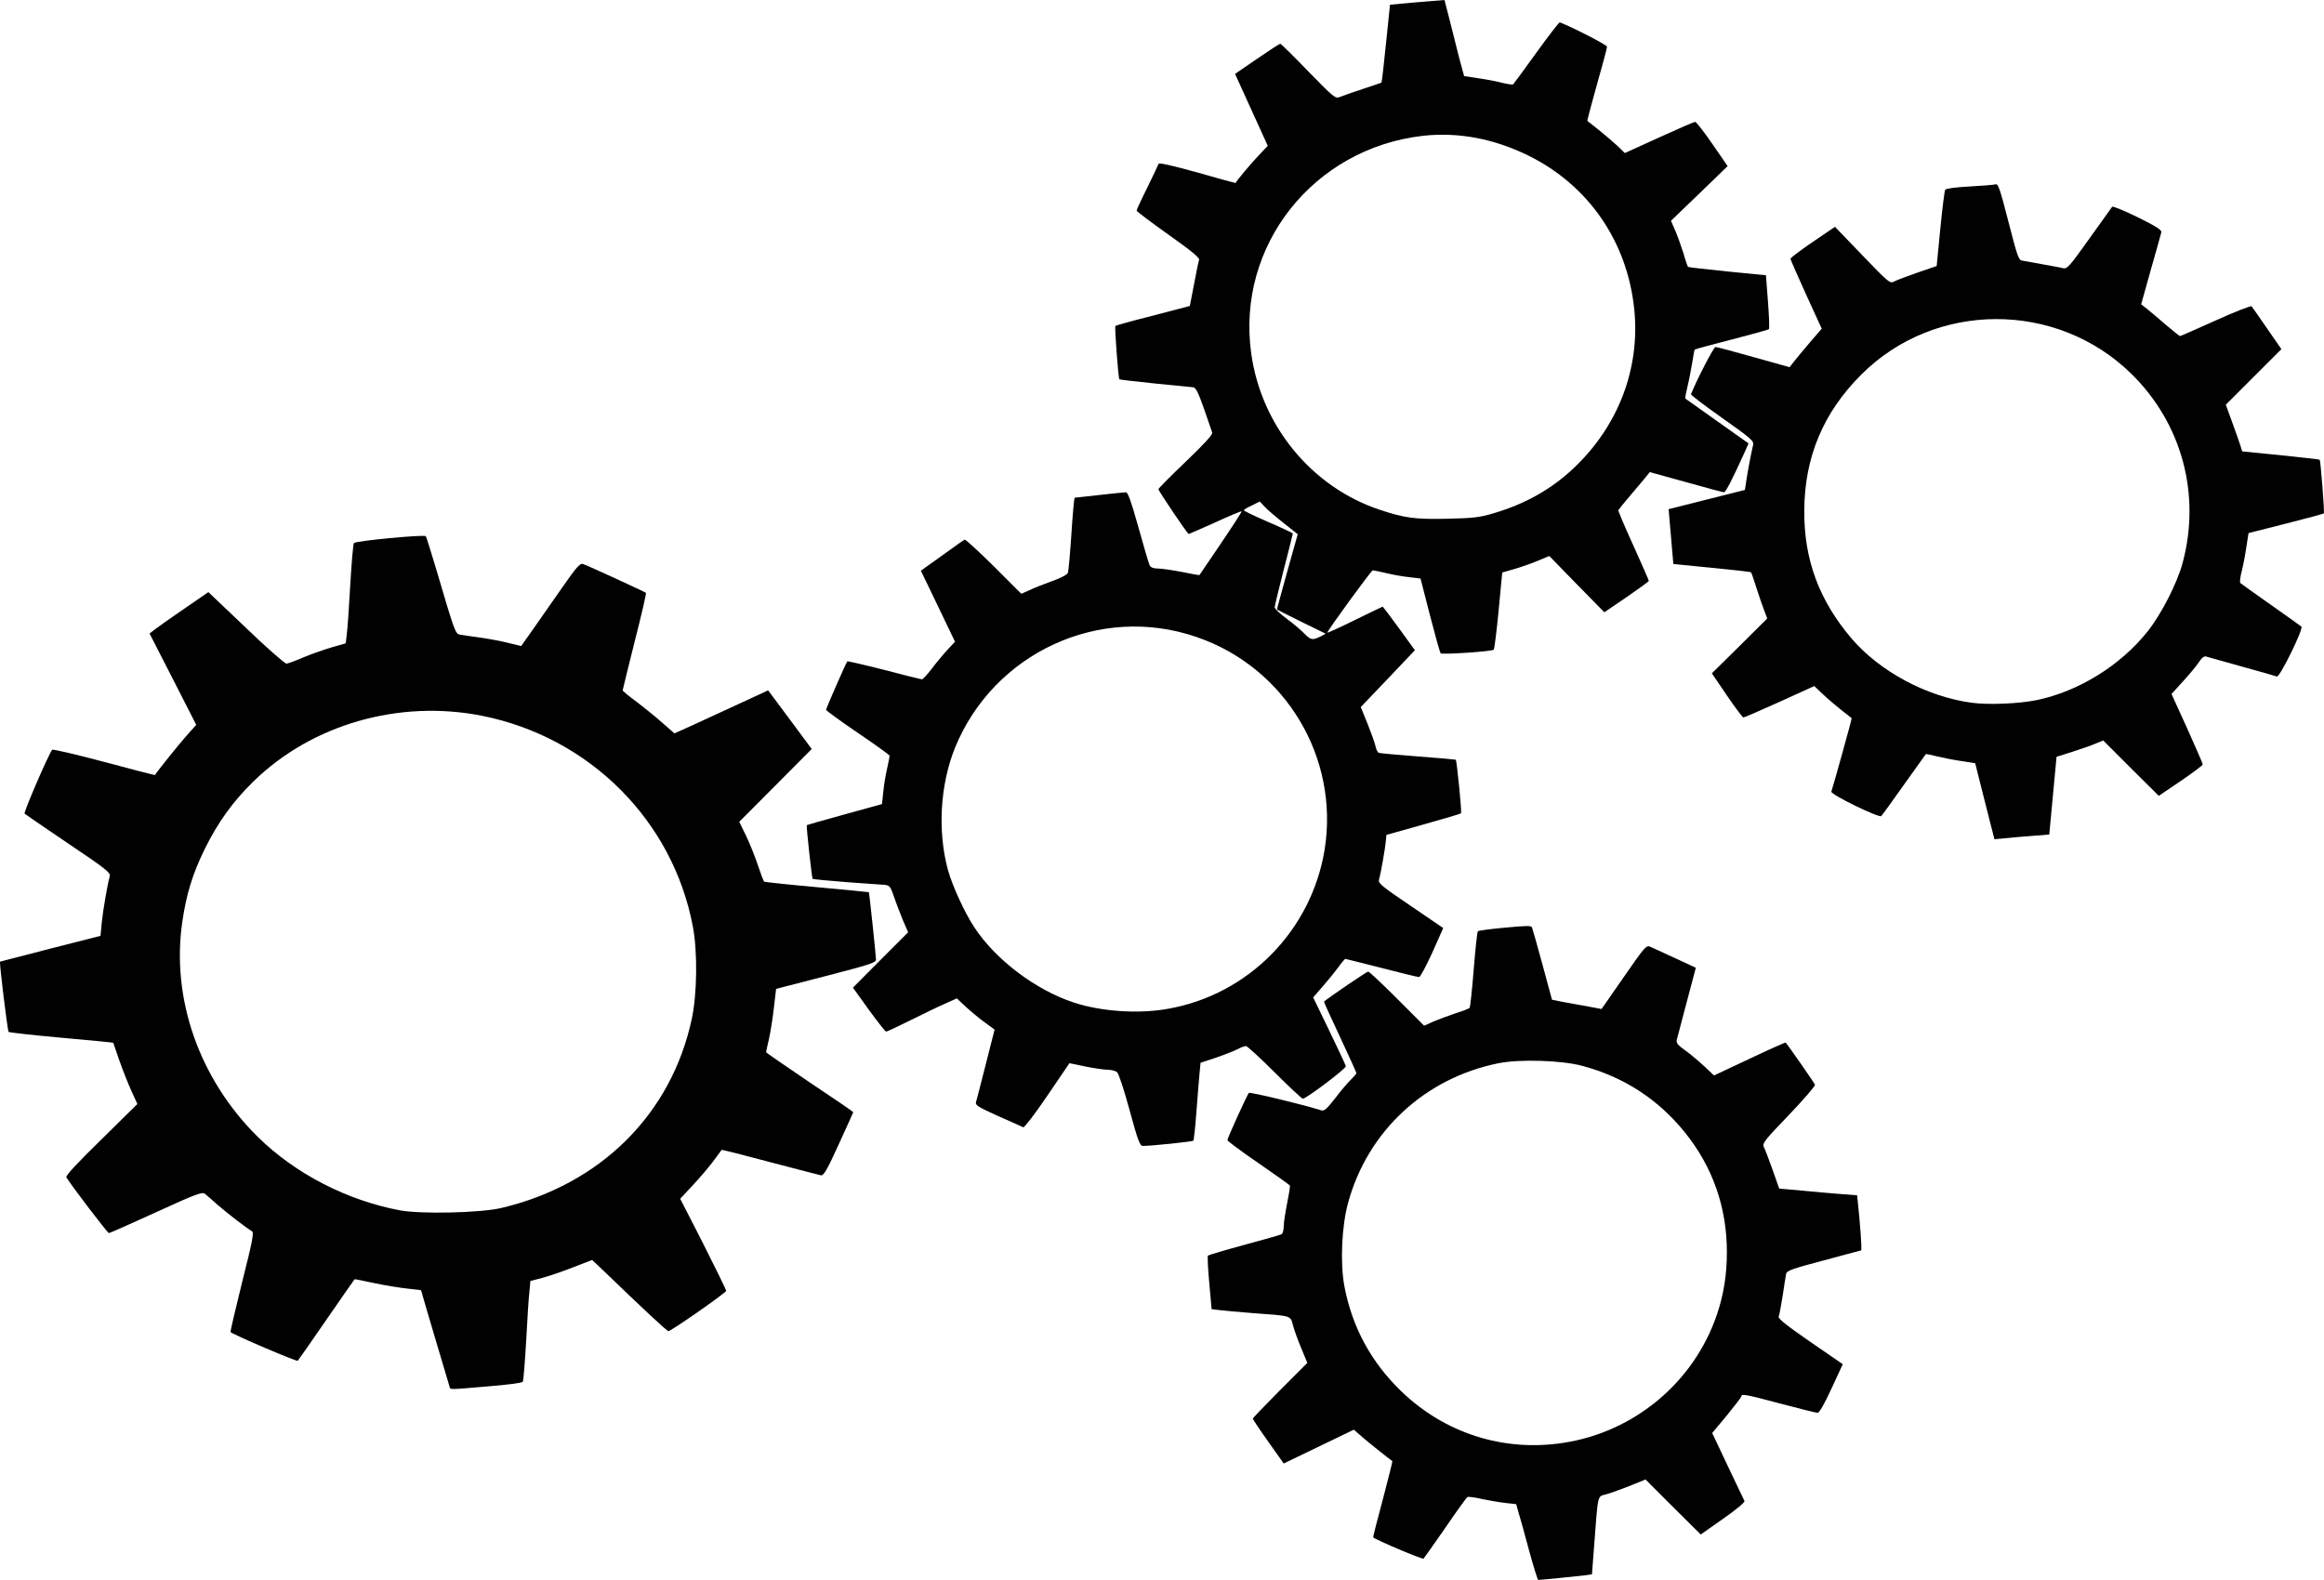
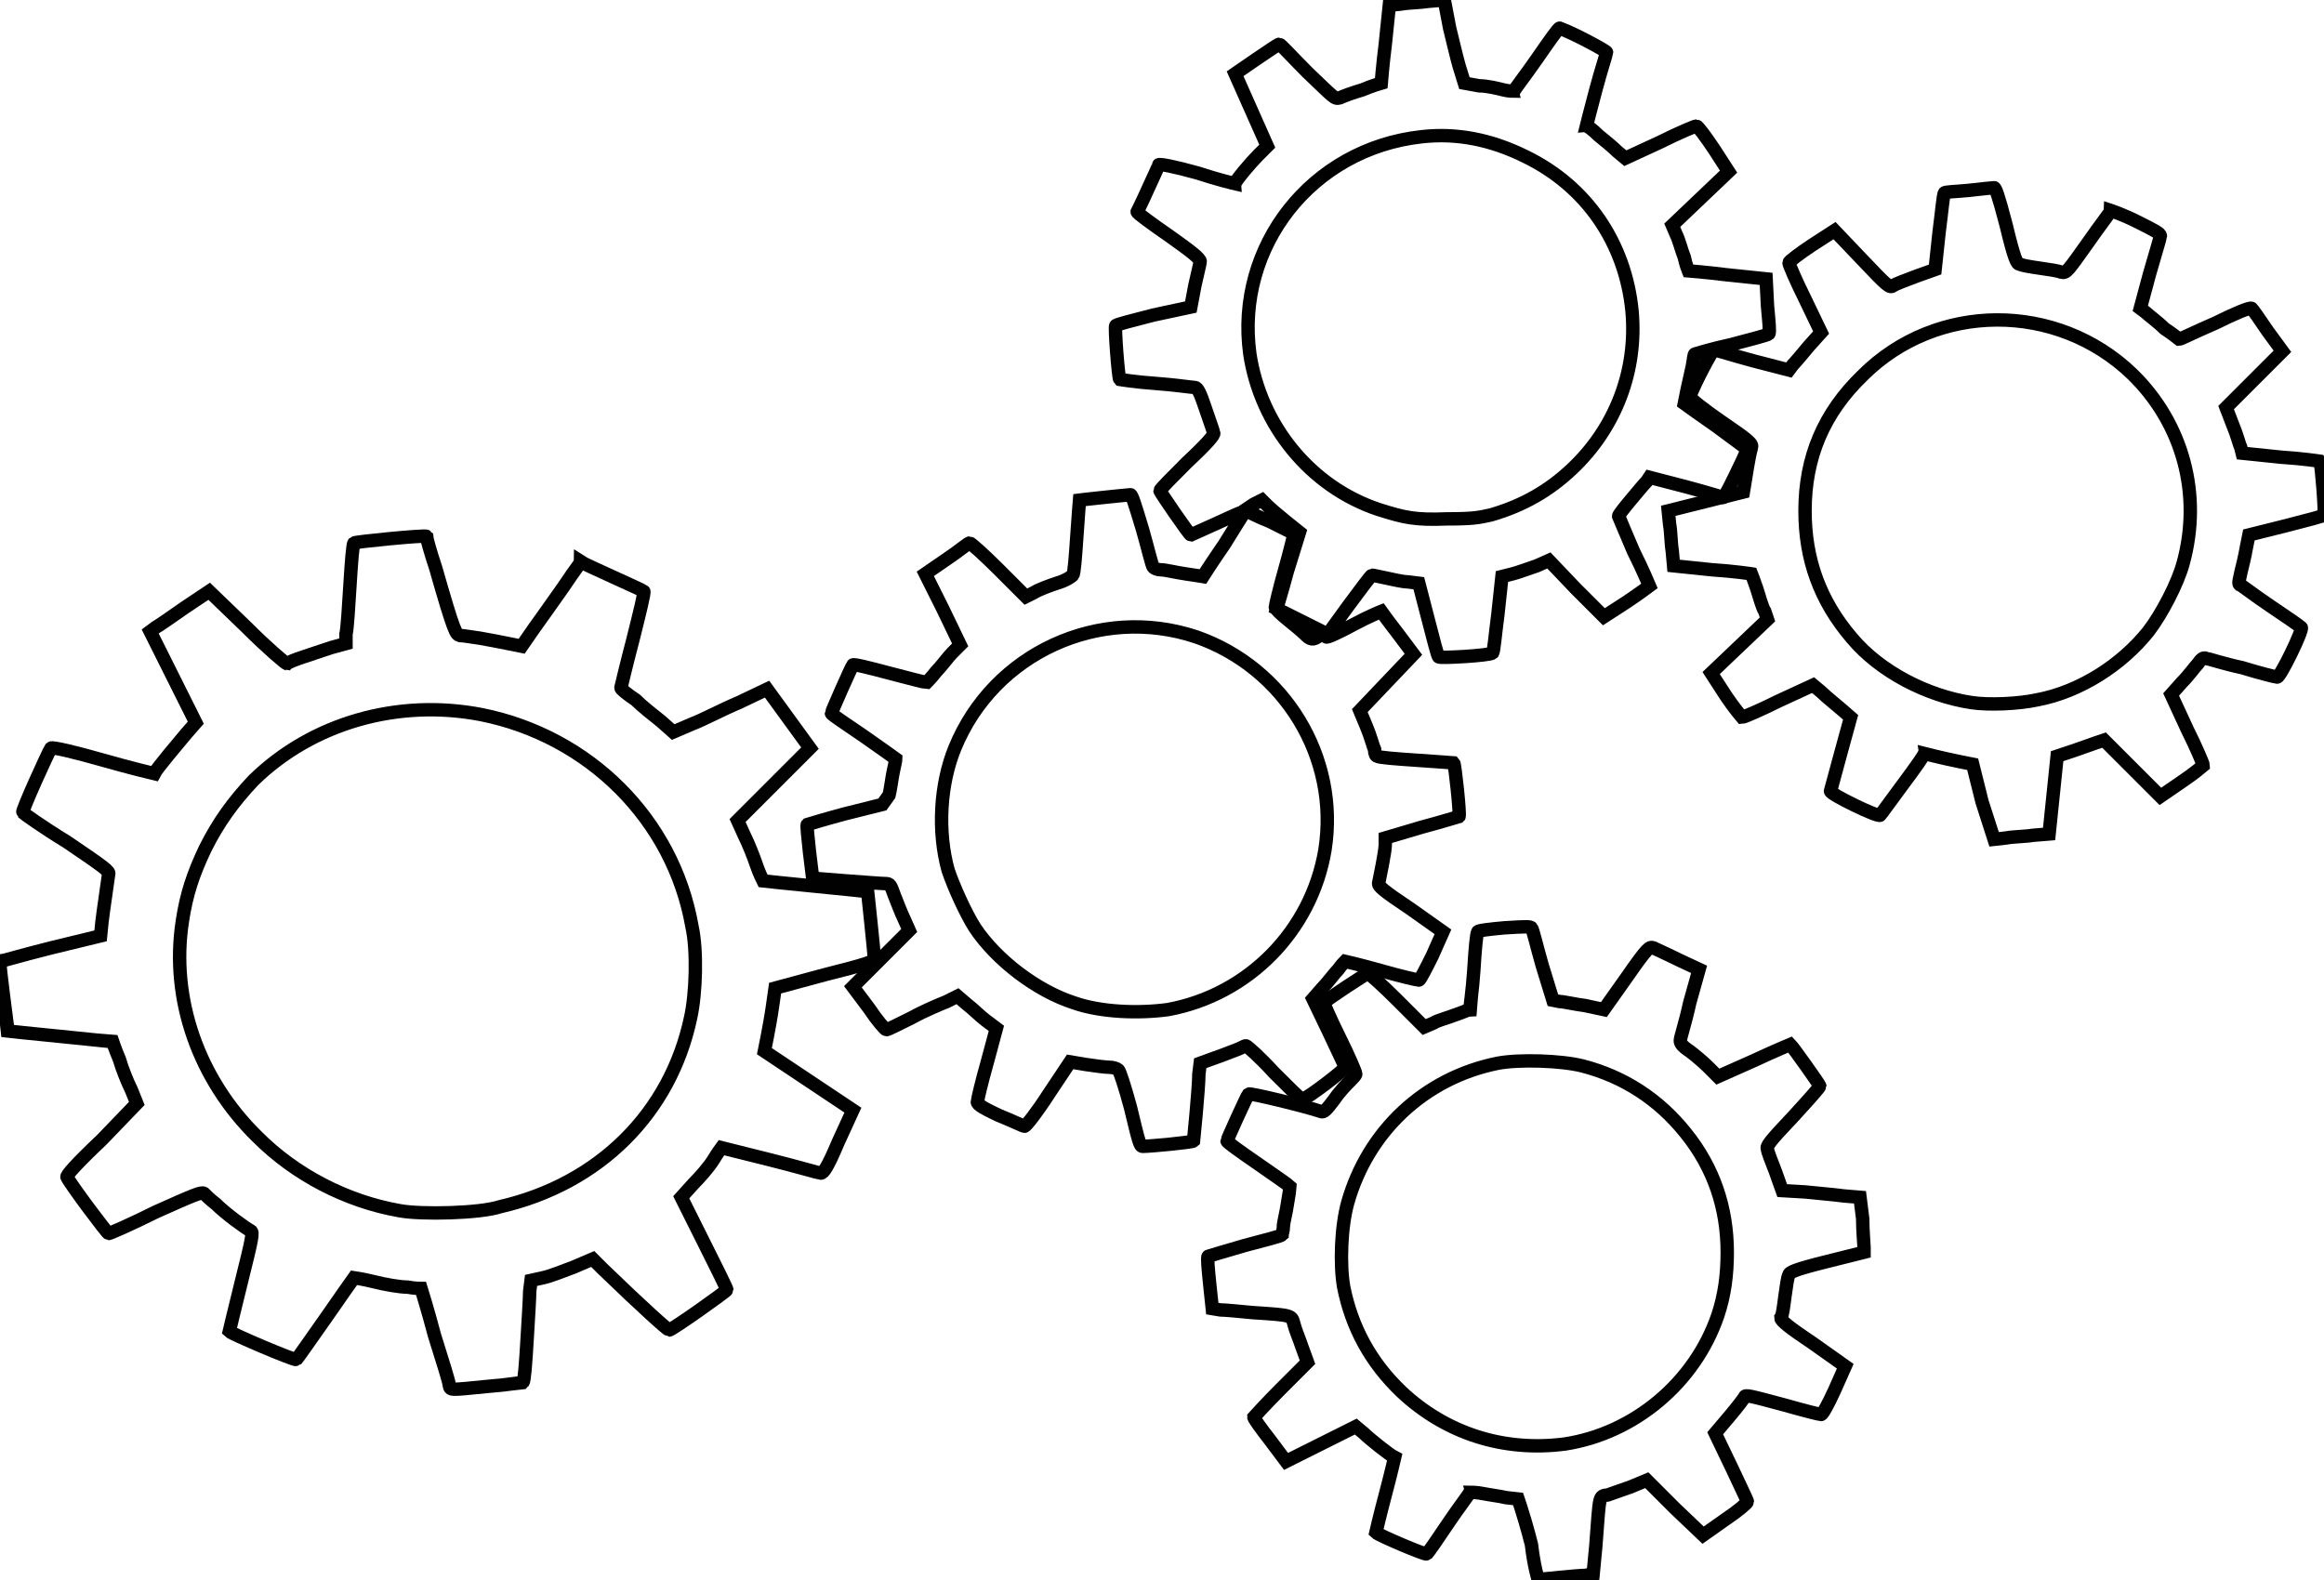
- <svg xmlns="http://www.w3.org/2000/svg" version="1.1" id="Layer_1" x="0px" y="0px" viewBox="0 0 173.308 117.843" xml:space="preserve" width="173.308" height="117.843">
-   <defs id="defs64" />
-   <style type="text/css" id="style49">
- 	.st0{fill:#010101;}
+ <svg xmlns="http://www.w3.org/2000/svg" version="1.1" id="Layer_1" x="0px" y="0px" viewBox="0 0 173.3 117.8" style="enable-background:new 0 0 173.3 117.8;" xml:space="preserve">
+   <style type="text/css">
+ 	.st0{fill:none;stroke:#010101;stroke-miterlimit:10;}
</style>
-   <g transform="matrix(0.1,0,0,-0.1,-128.1838,749.493)" id="g59">
-     <path class="st0" d="m 2428.92,6316.5 c 1.9,0 29.12,2.71 34.54,3.39 l 5.55,0.81 1.63,21.26 c 2.98,39.28 2.3,36.57 8.8,38.33 2.98,0.81 10.97,3.66 17.47,6.23 l 12.05,4.88 20.59,-20.59 20.59,-20.45 16.52,11.65 c 9.21,6.37 16.39,12.32 16.12,13.27 -0.41,0.81 -5.96,12.6 -12.46,26.14 l -11.65,24.65 10.97,13.14 c 5.96,7.31 10.84,13.68 10.84,14.36 0,1.9 3.66,1.22 29.53,-5.69 13.95,-3.66 26.28,-6.77 27.36,-6.77 1.22,0.14 5.15,6.91 10.29,18.15 l 8.4,18.15 -24.24,16.66 c -17.61,12.19 -24.11,17.34 -23.57,18.83 0.54,1.08 1.76,8.13 2.98,15.58 1.08,7.45 2.3,14.76 2.57,16.25 0.41,2.44 4.33,3.79 28.31,10.16 l 27.77,7.45 v 4.06 c 0,2.17 -0.68,11.51 -1.49,20.59 l -1.63,16.39 -12.33,0.95 c -6.77,0.54 -19.91,1.63 -29.12,2.57 l -16.66,1.49 -5.01,14.22 c -2.84,7.86 -5.69,15.44 -6.5,16.93 -1.35,2.44 0.81,5.15 18.69,23.7 10.97,11.51 19.77,21.67 19.5,22.62 -0.41,1.22 -19.91,29.26 -21.81,31.42 -0.27,0.27 -12.46,-5.15 -26.95,-12.05 l -26.55,-12.46 -7.04,6.64 c -3.93,3.66 -10.29,9.07 -14.22,11.92 -5.82,4.06 -7.04,5.69 -6.5,7.99 0.41,1.62 3.79,14.36 7.45,28.31 l 6.77,25.46 -15.17,7.04 c -8.4,3.93 -16.66,7.72 -18.56,8.53 -3.25,1.49 -3.93,0.68 -19.91,-22.35 l -16.66,-23.97 -13.81,2.57 c -7.72,1.35 -15.98,2.84 -18.56,3.39 l -4.6,0.95 -7.04,26 c -3.93,14.36 -7.45,26.95 -7.86,27.9 -0.54,1.49 -4.2,1.35 -20.05,-0.14 -10.7,-0.95 -19.91,-2.17 -20.32,-2.71 -0.54,-0.54 -1.9,-13.41 -3.12,-28.58 -1.22,-15.3 -2.57,-28.17 -3.11,-28.71 -0.68,-0.41 -5.28,-2.3 -10.56,-3.93 -5.15,-1.76 -12.6,-4.47 -16.39,-6.09 l -6.91,-3.12 -20.18,20.18 c -11.11,11.11 -20.72,20.18 -21.54,20.18 -1.08,0 -29.53,-19.37 -32.91,-22.35 -0.27,-0.14 5.15,-12.05 11.92,-26.41 6.64,-14.22 12.19,-26.41 12.19,-26.95 0,-0.54 -1.9,-2.71 -4.2,-5.01 -2.3,-2.17 -7.58,-8.4 -11.65,-13.81 -6.37,-8.13 -8.13,-9.62 -10.43,-8.94 -12.46,4.06 -53.09,13.81 -53.91,13 -1.22,-1.35 -15.98,-33.72 -15.98,-35.21 0,-0.68 10.29,-8.4 23.02,-17.07 12.6,-8.67 23.16,-16.25 23.57,-16.79 0.27,-0.54 -0.68,-6.5 -2.03,-13.14 -1.35,-6.77 -2.57,-14.49 -2.57,-17.2 0,-2.71 -0.68,-5.42 -1.49,-5.96 -0.81,-0.54 -13.41,-4.06 -27.9,-7.99 -14.49,-3.93 -26.68,-7.58 -27.09,-7.99 -0.54,-0.41 0,-9.62 0.95,-20.45 l 1.76,-19.5 5.55,-0.68 c 2.98,-0.41 13.81,-1.35 23.84,-2.17 31.02,-2.3 29.26,-1.76 31.29,-9.21 0.95,-3.52 3.66,-11.24 6.23,-17.2 l 4.47,-10.83 -20.32,-20.32 c -11.11,-11.24 -20.32,-20.72 -20.32,-21.26 0,-0.54 5.15,-8.26 11.51,-17.2 l 11.51,-16.25 26.14,12.6 26.14,12.6 6.09,-5.28 c 4.47,-3.93 19.1,-15.58 22.62,-18.15 0.27,-0.14 -2.98,-12.87 -7.04,-28.44 -4.2,-15.44 -7.45,-28.31 -7.18,-28.44 1.9,-1.9 36.84,-16.66 37.52,-15.85 0.54,0.54 7.86,10.97 16.25,23.02 8.26,12.19 15.71,22.35 16.39,22.89 0.68,0.41 5.42,-0.14 10.43,-1.35 5.01,-1.08 12.87,-2.44 17.47,-2.98 l 8.53,-0.95 1.76,-6.23 c 1.08,-3.39 4.6,-16.12 7.86,-28.31 3.28,-12.09 6.39,-21.97 6.8,-21.97 z m -101.99,140.58 c -22.62,21.81 -36.7,47.81 -42.53,78.42 -3.25,17.34 -2.03,45.24 2.84,62.57 14.63,53.23 57.16,92.64 111.74,103.75 15.71,3.25 47.4,2.3 62.84,-1.9 31.02,-8.26 56.75,-25.06 76.66,-49.84 20.59,-25.6 31.15,-55.8 31.15,-89.12 0,-16.93 -2.44,-31.83 -7.45,-46.59 -17.07,-50.38 -61.63,-87.63 -114.45,-95.62 -44.54,-6.9 -88.29,7.05 -120.8,38.33 z" id="path51" style="fill:#010101" />
-     <path class="st0" d="m 1645.94,6460.88 c 13.68,1.08 25.33,2.57 25.73,3.39 0.54,0.68 1.63,14.49 2.57,30.75 0.81,16.12 1.9,32.78 2.44,36.84 l 0.68,7.58 8.67,2.3 c 4.74,1.22 15.17,4.74 23.02,7.86 l 14.36,5.55 7.04,-6.64 c 30.74,-29.66 48.76,-46.46 49.84,-46.46 2.03,0 43.07,28.71 43.07,30.07 0,0.81 -7.72,16.52 -17.07,35.08 l -17.2,33.59 9.07,9.75 c 5.01,5.28 11.92,13.41 15.3,17.88 3.39,4.6 6.23,8.53 6.5,8.8 0.27,0.27 16.39,-3.79 36.03,-9.07 19.64,-5.15 36.84,-9.62 38.19,-9.89 1.9,-0.27 4.6,4.33 13.14,23.16 5.96,13 10.84,23.84 10.84,23.97 0,0.27 -14.63,10.29 -32.51,22.21 -17.88,12.05 -32.51,22.21 -32.51,22.48 0,0.41 0.95,4.88 2.17,10.02 1.08,5.01 2.84,15.58 3.66,23.3 l 1.63,13.95 37.25,9.62 c 32.37,8.4 37.25,9.89 37.25,12.19 0,2.84 -5.01,49.84 -5.28,50.25 -0.14,0.14 -17.61,1.9 -38.74,3.79 -21.13,1.89 -38.74,3.79 -39.28,4.06 -0.54,0.27 -2.57,5.69 -4.6,11.78 -2.03,6.23 -5.96,16.12 -8.8,22.08 l -5.28,10.83 27.09,27.22 26.95,27.09 -16.25,21.94 -16.25,21.81 -21.4,-9.89 c -11.78,-5.42 -27.49,-12.73 -34.94,-16.12 l -13.54,-6.09 -8.8,7.72 c -4.88,4.33 -13.54,11.38 -19.23,15.71 -5.82,4.2 -10.56,8.13 -10.56,8.67 0,0.41 4.06,16.79 8.94,36.43 5.01,19.5 8.8,35.89 8.4,36.3 -0.95,0.81 -43.61,20.45 -47,21.54 -2.17,0.68 -4.88,-2.44 -15.17,-17.2 -6.91,-9.89 -16.66,-23.84 -21.67,-31.02 l -9.21,-13 -9.48,2.3 c -5.15,1.35 -14.76,3.12 -21.4,4.06 -6.5,0.81 -13.27,1.9 -14.9,2.17 -3.25,0.68 -3.66,1.49 -17.88,49.84 -3.79,12.46 -7.04,23.16 -7.45,23.57 -1.35,1.35 -52.69,-3.52 -53.63,-5.15 -0.54,-0.81 -1.76,-14.9 -2.71,-31.42 -0.95,-16.39 -2.03,-32.91 -2.57,-36.57 l -0.81,-6.77 -10.84,-3.12 c -5.96,-1.76 -15.44,-5.15 -20.99,-7.45 -5.55,-2.44 -11.11,-4.47 -12.33,-4.6 -1.22,0 -14.9,11.92 -30.2,26.68 l -28.04,26.68 -17.74,-12.19 c -9.75,-6.64 -19.64,-13.68 -21.94,-15.44 l -4.2,-3.25 17.47,-34.13 17.34,-34 -6.91,-7.72 c -5.15,-5.69 -21.81,-26.41 -23.84,-29.66 -0.14,-0.27 -17.2,4.2 -37.92,9.75 -20.86,5.55 -38.33,9.62 -38.74,9.07 -2.44,-2.71 -21.54,-46.86 -20.59,-47.67 0.54,-0.54 15.3,-10.56 32.64,-22.35 27.63,-18.56 31.56,-21.67 30.88,-24.24 -1.76,-6.5 -5.01,-25.19 -5.96,-34.54 l -0.95,-10.02 -37.25,-9.48 c -20.45,-5.28 -37.38,-9.62 -37.65,-9.75 -0.68,-0.54 5.55,-51.47 6.37,-52.42 0.41,-0.41 18.15,-2.44 39.28,-4.33 21.13,-1.9 38.47,-3.52 38.74,-3.79 0.14,-0.27 2.17,-6.23 4.6,-13.27 2.44,-7.04 6.5,-17.2 8.94,-22.62 l 4.47,-9.75 -26.95,-26.55 c -18.69,-18.28 -26.68,-26.95 -26,-28.17 3.66,-6.09 30.74,-41.58 31.69,-41.58 0.68,0 16.52,7.04 35.21,15.58 29.26,13.41 34.4,15.3 36.3,13.81 1.22,-0.95 5.42,-4.6 9.35,-8.13 7.45,-6.5 22.08,-17.74 25.73,-19.77 1.76,-0.95 0.81,-6.23 -7.18,-37.92 -5.01,-20.32 -8.94,-36.98 -8.67,-37.38 2.17,-2.03 49.3,-22.21 50.11,-21.4 0.54,0.54 10.29,14.49 21.54,30.88 11.38,16.39 20.72,29.93 20.86,29.93 0.14,0.14 6.91,-1.22 15.03,-2.98 8.26,-1.76 19.37,-3.52 24.79,-4.06 5.28,-0.54 9.75,-1.08 9.75,-1.22 0,-0.27 4.6,-15.85 10.16,-34.67 5.69,-18.96 10.56,-35.49 10.97,-36.84 0.79,-2.84 -1.52,-2.71 28.96,-0.13 z m -65.69,131.24 c -39.68,7.45 -78.28,27.36 -106.19,54.85 -43.75,43.21 -64.74,103.34 -56.21,160.77 2.98,20.32 7.58,35.35 16.66,53.91 9.75,19.77 20.99,35.49 36.43,50.52 43.61,42.53 108.49,61.08 170.25,48.89 80.32,-15.98 142.62,-78.28 157.38,-157.52 3.52,-18.42 3.12,-50.11 -0.81,-68.4 -15.17,-71.24 -68.13,-123.79 -142.21,-141.26 -15.71,-3.66 -59.32,-4.61 -75.3,-1.76 z" id="path53" style="fill:#010101" />
-     <path class="st0" d="m 2134.2,6640.2 c 5.96,0 36.57,3.12 37.52,3.93 0.41,0.41 1.49,9.89 2.3,21.13 0.81,11.11 1.9,24.11 2.3,28.58 l 0.81,8.4 11.11,3.66 c 5.96,2.03 13.27,4.88 15.98,6.23 2.84,1.49 5.82,2.57 6.77,2.57 0.95,0 10.56,-8.8 21.4,-19.64 10.84,-10.83 20.32,-19.64 20.99,-19.64 2.57,0 32.51,22.62 32.1,24.24 -0.14,0.81 -5.69,12.73 -12.32,26.41 l -12.05,24.92 7.18,8.26 c 3.93,4.47 9.21,10.97 11.65,14.36 2.44,3.39 4.74,6.09 5.15,6.09 0.41,0 12.6,-3.12 27.09,-6.77 14.49,-3.79 26.95,-6.77 27.9,-6.77 0.95,0 5.28,8.26 9.89,18.28 l 8.13,18.28 -24.24,16.52 c -20.86,14.09 -24.38,16.93 -23.7,19.23 1.35,4.74 4.74,24.24 5.15,29.12 l 0.41,4.6 27.49,7.72 c 15.03,4.2 27.77,7.99 28.17,8.4 0.68,0.68 -3.12,39.14 -3.93,39.96 -0.27,0.14 -12.87,1.35 -28.17,2.44 -15.17,1.22 -28.31,2.3 -29.26,2.71 -0.81,0.27 -1.9,2.44 -2.44,5.01 -0.54,2.44 -3.25,10.02 -5.96,16.79 l -5.01,12.33 20.18,21.13 20.18,21.26 -11.78,16.25 c -6.5,8.94 -12.05,16.25 -12.19,16.25 -0.27,0 -9.62,-4.47 -20.86,-10.02 -11.24,-5.55 -20.45,-9.75 -20.45,-9.35 0,1.49 32.78,46.46 33.86,46.46 0.68,0 5.28,-0.95 10.43,-2.17 5.01,-1.22 12.87,-2.57 17.2,-2.98 l 7.99,-0.95 7.04,-27.49 c 3.93,-15.03 7.45,-27.9 7.99,-28.31 1.08,-1.08 38.33,1.35 39.55,2.71 0.54,0.54 2.17,13.68 3.66,29.25 l 2.71,28.31 7.99,2.3 c 4.47,1.22 12.33,3.93 17.61,6.09 l 9.48,3.93 20.45,-20.99 20.59,-20.99 16.52,11.24 c 9.07,6.23 16.52,11.65 16.66,12.19 0,0.41 -5.15,12.33 -11.51,26.28 -6.37,13.95 -11.38,25.87 -11.24,26.41 0.27,0.54 4.47,5.82 9.48,11.65 4.88,5.82 10.16,11.92 11.51,13.68 l 2.44,3.11 26.95,-7.45 c 14.9,-4.2 27.63,-7.58 28.44,-7.58 1.35,0.14 6.23,9.62 15.17,29.39 l 3.12,7.04 -23.3,16.52 c -12.87,9.07 -23.57,16.79 -23.84,16.93 -0.27,0.27 0.54,4.6 1.76,9.62 1.22,5.01 2.71,13.14 3.52,17.88 0.68,4.74 1.49,8.8 1.76,9.07 0.27,0.27 12.6,3.66 27.49,7.45 14.76,3.79 27.36,7.31 27.77,7.72 0.54,0.54 0.14,9.75 -0.68,20.59 l -1.49,19.64 -28.85,2.84 c -15.85,1.62 -28.98,3.11 -29.26,3.39 -0.27,0.27 -1.9,4.74 -3.39,10.02 -1.63,5.15 -4.33,12.87 -6.09,16.93 l -3.25,7.45 21.13,20.32 21.13,20.45 -11.38,16.52 c -6.23,9.07 -12.05,16.52 -12.87,16.52 -0.68,0 -12.87,-5.28 -26.82,-11.65 l -25.6,-11.65 -5.55,5.42 c -3.12,2.84 -9.35,8.26 -13.81,11.78 -4.46,3.52 -8.26,6.64 -8.53,6.77 -0.27,0.27 2.98,12.33 7.04,26.95 4.2,14.63 7.58,27.36 7.58,28.44 0,1.22 -23.97,13.68 -35.21,18.15 -0.54,0.14 -8.4,-10.02 -17.47,-22.62 -9.07,-12.73 -17.07,-23.43 -17.47,-23.7 -0.54,-0.27 -4.2,0.27 -8.13,1.22 -3.93,1.08 -11.92,2.57 -17.74,3.39 l -10.56,1.63 -3.52,13 c -1.76,7.31 -5.15,20.05 -7.18,28.44 l -3.93,15.3 -11.51,-0.95 c -6.37,-0.54 -15.44,-1.22 -20.32,-1.76 l -8.8,-0.81 -2.98,-28.85 c -1.63,-15.98 -3.11,-29.12 -3.39,-29.26 -0.27,-0.14 -6.5,-2.3 -13.95,-4.74 -7.45,-2.44 -15.17,-5.15 -17.07,-5.96 -3.52,-1.35 -4.47,-0.41 -23.57,19.1 -10.97,11.38 -20.32,20.59 -20.86,20.59 -0.54,0 -8.26,-5.01 -17.34,-11.24 l -16.39,-11.24 12.19,-26.82 12.19,-26.82 -6.64,-7.04 c -5.28,-5.42 -17.07,-19.5 -17.34,-20.72 0,-0.14 -12.87,3.39 -28.44,7.86 -18.15,5.01 -28.58,7.45 -28.98,6.5 -0.27,-0.81 -4.06,-8.8 -8.4,-17.74 -4.47,-8.8 -7.99,-16.66 -7.99,-17.2 0,-0.54 10.7,-8.67 23.7,-17.88 17.07,-12.05 23.43,-17.34 22.89,-18.83 -0.41,-1.08 -2.17,-9.35 -3.79,-18.28 l -3.11,-16.12 -27.36,-7.18 c -15.17,-3.79 -27.77,-7.31 -28.17,-7.72 -0.68,-0.68 2.17,-39.01 2.98,-39.82 0.27,-0.27 12.19,-1.63 26.68,-3.12 14.36,-1.35 27.22,-2.71 28.58,-2.84 1.76,-0.27 3.79,-4.47 7.86,-15.98 2.98,-8.53 5.69,-16.52 6.09,-17.74 0.54,-1.49 -5.42,-7.99 -19.64,-21.67 -11.24,-10.7 -20.45,-20.05 -20.45,-20.59 0,-1.22 21.67,-33.45 22.62,-33.45 0.27,0 9.07,3.93 19.77,8.67 10.56,4.88 19.37,8.53 19.64,8.26 0.27,-0.27 -6.64,-10.97 -15.44,-23.97 -8.8,-12.87 -15.98,-23.57 -15.98,-23.57 -0.14,-0.14 -5.96,0.81 -13,2.3 -7.04,1.35 -15.17,2.57 -17.88,2.57 -3.39,0 -5.42,0.81 -6.23,2.3 -0.68,1.35 -4.47,14.22 -8.4,28.44 -5.55,19.77 -7.86,26.14 -9.35,26.14 -1.22,0 -10.02,-0.95 -19.77,-2.03 -9.62,-1.08 -18.01,-2.03 -18.42,-2.03 -0.41,0 -1.49,-12.05 -2.44,-26.82 -0.95,-14.63 -2.17,-27.77 -2.57,-29.12 -0.68,-1.49 -5.15,-3.93 -11.78,-6.23 -5.96,-2.17 -13.54,-5.15 -16.93,-6.77 l -6.09,-2.71 -20.45,20.45 c -11.38,11.24 -21.13,20.18 -21.81,19.91 -0.68,-0.27 -8.4,-5.69 -16.93,-11.92 l -15.71,-11.24 12.73,-26.41 12.73,-26.55 -5.82,-6.23 c -3.12,-3.39 -8.4,-9.75 -11.65,-14.09 -3.25,-4.2 -6.5,-7.72 -7.18,-7.72 -0.68,0 -13.41,3.12 -28.17,7.04 -14.9,3.79 -27.36,6.64 -27.49,6.37 -1.08,-1.35 -15.85,-35.08 -15.85,-36.16 0,-0.54 10.7,-8.4 23.7,-17.2 13,-8.8 23.7,-16.52 23.7,-17.07 0,-0.54 -0.81,-4.88 -1.9,-9.62 -1.08,-4.74 -2.44,-12.6 -2.84,-17.47 l -0.95,-8.94 -27.9,-7.72 c -15.44,-4.2 -28.04,-7.86 -28.17,-7.99 -0.54,-0.54 3.79,-39.55 4.33,-40.09 0.27,-0.27 11.65,-1.35 25.33,-2.44 13.54,-0.95 26.41,-1.9 28.58,-2.03 3.52,-0.41 4.2,-1.22 6.91,-9.21 1.63,-4.88 4.74,-12.73 6.64,-17.47 l 3.79,-8.67 -20.59,-20.59 -20.59,-20.72 11.78,-16.39 c 6.5,-8.94 12.33,-16.39 13,-16.39 0.68,0 9.07,3.93 18.56,8.67 9.48,4.74 20.99,10.29 25.73,12.32 l 8.4,3.79 6.5,-6.09 c 3.52,-3.25 9.75,-8.53 14.09,-11.65 l 7.58,-5.55 -6.5,-25.6 c -3.52,-14.09 -6.91,-26.82 -7.31,-28.31 -0.81,-2.44 1.22,-3.66 16.39,-10.56 9.62,-4.2 18.01,-7.99 18.83,-8.4 0.81,-0.27 8.94,10.29 18.01,23.7 l 16.39,24.11 11.78,-2.44 c 6.64,-1.35 14.09,-2.44 16.79,-2.44 2.57,0 5.69,-0.81 6.91,-1.76 1.22,-0.95 5.28,-13.27 9.35,-28.31 6.36,-23.38 7.72,-26.76 10.02,-26.76 z m -51.74,107 c -28.31,9.35 -58.1,31.83 -73.95,55.94 -7.31,10.97 -16.39,30.88 -19.77,42.93 -7.86,28.98 -5.82,63.52 5.28,91.15 28.98,70.97 108.08,107.4 180,82.62 66.37,-22.62 106.73,-89.93 95.62,-158.74 -9.89,-60.41 -57.02,-108.22 -117.02,-118.65 -21.8,-3.92 -49.57,-2.03 -70.16,4.75 z m 172.15,275.08 c -2.17,2.3 -7.99,7.31 -13,10.97 -5.15,3.79 -9.21,7.72 -9.21,8.67 0,1.08 3.11,13.68 6.77,28.17 3.79,14.49 6.77,26.55 6.77,26.95 0,0.27 -8.26,4.2 -18.28,8.53 -10.02,4.33 -18.28,8.26 -18.28,8.8 0,0.41 2.71,2.03 5.96,3.52 l 5.96,2.98 3.79,-4.06 c 2.17,-2.3 8.53,-7.72 14.22,-12.19 l 10.29,-8.13 -7.86,-28.04 c -4.33,-15.44 -7.72,-28.04 -7.58,-28.17 0.14,-0.14 8.4,-4.33 18.28,-9.21 l 18.01,-8.8 -4.06,-2.17 c -5.69,-2.83 -7.18,-2.56 -11.78,2.18 z m 106.45,85.73 c -24.11,-0.54 -31.96,0.54 -50.52,6.77 -50.65,16.93 -88.17,62.71 -95.62,116.48 -11.24,80.32 46.32,153.05 128.13,162.39 26.28,2.84 52.42,-2.03 78.28,-14.63 44.97,-22.08 74.09,-64.2 79.23,-114.85 4.47,-44.02 -11.78,-86.68 -44.83,-118.1 -16.79,-15.98 -36.3,-26.95 -60.14,-34 -10.55,-3.11 -15.16,-3.65 -34.53,-4.06 z" id="path55" style="fill:#010101" />
-     <path class="st0" d="m 2769.15,6868.96 8.94,0.81 c 4.88,0.54 14.09,1.35 20.45,1.76 l 11.51,0.95 2.71,28.98 2.71,28.98 11.51,3.66 c 6.37,2.03 14.22,4.74 17.34,6.09 l 5.96,2.44 20.72,-20.72 20.72,-20.59 16.39,11.11 c 8.94,6.1 16.39,11.65 16.39,12.33 0,0.68 -5.28,12.73 -11.65,26.95 l -11.65,25.6 8.4,9.21 c 4.6,5.01 10.02,11.51 11.92,14.36 2.17,3.39 4.06,4.88 5.55,4.33 1.22,-0.27 13.14,-3.66 26.55,-7.45 13.41,-3.66 25.19,-7.04 26.14,-7.45 2.17,-0.81 20.05,35.76 18.28,37.25 -0.54,0.54 -10.84,7.86 -22.75,16.25 -11.92,8.4 -22.21,15.71 -22.75,16.25 -0.54,0.54 -0.14,4.33 0.95,8.53 1.08,4.2 2.71,12.46 3.52,18.28 l 1.63,10.43 27.77,7.04 c 15.44,3.93 28.17,7.31 28.44,7.72 0.54,0.54 -2.44,39.14 -3.12,39.95 -0.27,0.27 -13.41,1.76 -29.26,3.39 l -28.58,2.84 -1.22,4.06 c -0.68,2.17 -3.39,10.02 -6.09,17.34 l -4.88,13.41 20.72,20.72 20.72,20.72 -10.56,15.3 c -5.82,8.53 -11.11,15.98 -11.65,16.66 -0.54,0.54 -12.6,-4.06 -26.82,-10.56 -14.22,-6.37 -26.14,-11.65 -26.55,-11.65 -0.41,0 -5.15,3.79 -10.56,8.4 -5.42,4.74 -11.78,10.02 -14.09,11.92 l -4.33,3.39 7.18,25.73 c 4.06,14.09 7.58,26.82 7.86,28.04 0.27,1.76 -4.06,4.47 -17.74,11.24 -10.02,4.88 -18.56,8.4 -18.96,7.72 -0.41,-0.68 -8.13,-11.38 -17.07,-23.84 -14.9,-20.86 -16.39,-22.62 -19.64,-21.94 -1.9,0.54 -8.8,1.76 -15.58,2.98 -6.64,1.22 -13.41,2.44 -15.03,2.71 -2.44,0.41 -3.66,4.2 -10.02,28.98 -5.96,23.3 -7.58,28.31 -9.35,27.9 -1.22,-0.41 -9.89,-1.08 -19.5,-1.63 -10.16,-0.54 -17.61,-1.49 -18.28,-2.44 -0.54,-0.81 -2.17,-13.95 -3.66,-29.12 l -2.71,-27.77 -14.22,-4.88 c -7.86,-2.71 -15.71,-5.69 -17.47,-6.64 -3.11,-1.76 -4.06,-0.95 -23.7,19.5 l -20.45,21.26 -16.52,-11.24 c -9.21,-6.23 -16.66,-11.92 -16.66,-12.6 0,-0.68 5.28,-12.6 11.65,-26.68 l 11.65,-25.46 -8.53,-9.89 c -4.74,-5.55 -10.16,-12.05 -12.05,-14.49 l -3.39,-4.33 -26.68,7.45 c -14.76,4.2 -27.49,7.58 -28.58,7.58 -1.35,0 -13.54,-23.57 -18.28,-35.21 -0.27,-0.54 10.29,-8.53 23.3,-17.74 21.81,-15.44 23.7,-17.07 23.02,-20.18 -1.76,-7.45 -4.33,-21.4 -5.15,-27.22 l -0.95,-6.23 -28.44,-7.18 -28.44,-7.18 0.81,-9.62 c 0.54,-5.28 1.22,-14.49 1.76,-20.45 l 0.95,-10.84 28.71,-2.84 c 15.85,-1.49 28.98,-2.98 29.26,-3.39 0.27,-0.27 2.03,-5.42 3.93,-11.38 1.9,-5.96 4.47,-13.54 5.82,-16.93 l 2.3,-6.1 -20.59,-20.45 -20.72,-20.45 11.24,-16.52 c 6.09,-8.94 11.65,-16.39 12.32,-16.39 0.67,0 12.73,5.28 26.95,11.65 l 25.87,11.78 5.69,-5.42 c 4.47,-4.33 12.6,-11.11 22.21,-18.56 0.27,-0.27 -13.81,-50.93 -15.17,-54.72 -0.81,-2.17 35.76,-19.91 37.25,-18.28 0.54,0.54 8.26,11.11 16.93,23.43 8.8,12.33 16.12,22.48 16.25,22.75 0.27,0.27 3.93,-0.54 8.26,-1.63 4.47,-1.08 12.6,-2.71 18.28,-3.52 l 10.29,-1.62 7.18,-28.44 z m -17.34,101.85 c -33.45,4.6 -68.4,23.43 -89.39,48.08 -24.11,28.44 -35.35,58.78 -35.08,95.35 0.27,39.82 14.09,72.87 42.53,101.31 54.85,54.85 145.46,55.26 201.26,0.68 37.79,-36.98 52.14,-90.07 38.33,-141.26 -4.06,-15.17 -15.98,-38.33 -26.14,-51.06 -20.18,-25.33 -51.33,-44.7 -82.75,-51.2 -13.41,-2.71 -36.16,-3.66 -48.76,-1.9 z" id="path57" style="fill:#010101" />
-   </g>
+   <path id="path51" class="st0" d="M114.7,117.8c0.2,0,2.9-0.3,3.5-0.3l0.6-0.1l0.2-2.1  c0.3-3.9,0.2-3.7,0.9-3.8c0.3-0.1,1.1-0.4,1.7-0.6l1.2-0.5l2.1,2.1l2.1,2l1.7-1.2c0.9-0.6,1.6-1.2,1.6-1.3c0-0.1-0.6-1.3-1.2-2.6  l-1.2-2.5l1.1-1.3c0.6-0.7,1.1-1.4,1.1-1.4c0-0.2,0.4-0.1,3,0.6c1.4,0.4,2.6,0.7,2.7,0.7c0.1,0,0.5-0.7,1-1.8l0.8-1.8l-2.4-1.7  c-1.8-1.2-2.4-1.7-2.4-1.9c0.1-0.1,0.2-0.8,0.3-1.6c0.1-0.7,0.2-1.5,0.3-1.6c0-0.2,0.4-0.4,2.8-1l2.8-0.7v-0.4  c0-0.2-0.1-1.2-0.1-2.1l-0.2-1.6l-1.2-0.1c-0.7-0.1-2-0.2-2.9-0.3l-1.7-0.1l-0.5-1.4c-0.3-0.8-0.6-1.5-0.6-1.7  c-0.1-0.2,0.1-0.5,1.9-2.4c1.1-1.2,2-2.2,2-2.3c0-0.1-2-2.9-2.2-3.1c0,0-1.2,0.5-2.7,1.2l-2.7,1.2l-0.7-0.7c-0.4-0.4-1-0.9-1.4-1.2  c-0.6-0.4-0.7-0.6-0.7-0.8c0-0.2,0.4-1.4,0.7-2.8l0.7-2.5l-1.5-0.7c-0.8-0.4-1.7-0.8-1.9-0.9c-0.3-0.1-0.4-0.1-2,2.2l-1.7,2.4  l-1.4-0.3c-0.8-0.1-1.6-0.3-1.9-0.3l-0.5-0.1L115,72c-0.4-1.4-0.7-2.7-0.8-2.8c-0.1-0.1-0.4-0.1-2,0c-1.1,0.1-2,0.2-2,0.3  c-0.1,0.1-0.2,1.3-0.3,2.9c-0.1,1.5-0.3,2.8-0.3,2.9c-0.1,0-0.5,0.2-1.1,0.4c-0.5,0.2-1.3,0.4-1.6,0.6l-0.7,0.3l-2-2  c-1.1-1.1-2.1-2-2.2-2c-0.1,0-3,1.9-3.3,2.2c0,0,0.5,1.2,1.2,2.6c0.7,1.4,1.2,2.6,1.2,2.7s-0.2,0.3-0.4,0.5  c-0.2,0.2-0.8,0.8-1.2,1.4c-0.6,0.8-0.8,1-1,0.9c-1.2-0.4-5.3-1.4-5.4-1.3c-0.1,0.1-1.6,3.4-1.6,3.5c0,0.1,1,0.8,2.3,1.7  c1.3,0.9,2.3,1.6,2.4,1.7c0,0.1-0.1,0.7-0.2,1.3c-0.1,0.7-0.3,1.4-0.3,1.7s-0.1,0.5-0.1,0.6c-0.1,0.1-1.3,0.4-2.8,0.8  c-1.4,0.4-2.7,0.8-2.7,0.8c-0.1,0,0,1,0.1,2l0.2,1.9l0.6,0.1c0.3,0,1.4,0.1,2.4,0.2c3.1,0.2,2.9,0.2,3.1,0.9  c0.1,0.4,0.4,1.1,0.6,1.7l0.4,1.1l-2,2c-1.1,1.1-2,2.1-2,2.1c0,0.1,0.5,0.8,1.2,1.7l1.2,1.6l2.6-1.3l2.6-1.3l0.6,0.5  c0.4,0.4,1.9,1.6,2.3,1.8c0,0-0.3,1.3-0.7,2.8c-0.4,1.5-0.7,2.8-0.7,2.8c0.2,0.2,3.7,1.7,3.8,1.6c0.1-0.1,0.8-1.1,1.6-2.3  c0.8-1.2,1.6-2.2,1.6-2.3c0.1,0,0.5,0,1,0.1c0.5,0.1,1.3,0.2,1.7,0.3l0.9,0.1l0.2,0.6c0.1,0.3,0.5,1.6,0.8,2.8  C114.4,116.9,114.7,117.8,114.7,117.8L114.7,117.8z M104.5,103.8c-2.3-2.2-3.7-4.8-4.3-7.8c-0.3-1.7-0.2-4.5,0.3-6.3  c1.5-5.3,5.7-9.3,11.2-10.4c1.6-0.3,4.7-0.2,6.3,0.2c3.1,0.8,5.7,2.5,7.7,5c2.1,2.6,3.1,5.6,3.1,8.9c0,1.7-0.2,3.2-0.7,4.7  c-1.7,5-6.2,8.8-11.4,9.6C112.1,108.3,107.8,106.9,104.5,103.8z" />
+   <path id="path53" class="st0" d="M36.4,103.4c1.4-0.1,2.5-0.3,2.6-0.3c0.1-0.1,0.2-1.4,0.3-3.1  c0.1-1.6,0.2-3.3,0.2-3.7l0.1-0.8l0.9-0.2c0.5-0.1,1.5-0.5,2.3-0.8l1.4-0.6l0.7,0.7c3.1,3,4.9,4.6,5,4.6c0.2,0,4.3-2.9,4.3-3  c0-0.1-0.8-1.7-1.7-3.5l-1.7-3.4l0.9-1c0.5-0.5,1.2-1.3,1.5-1.8c0.3-0.5,0.6-0.9,0.6-0.9c0,0,1.6,0.4,3.6,0.9c2,0.5,3.7,1,3.8,1  c0.2,0,0.5-0.4,1.3-2.3c0.6-1.3,1.1-2.4,1.1-2.4c0,0-1.5-1-3.3-2.2c-1.8-1.2-3.3-2.2-3.3-2.2c0,0,0.1-0.5,0.2-1  c0.1-0.5,0.3-1.6,0.4-2.3l0.2-1.4l3.7-1c3.2-0.8,3.7-1,3.7-1.2c0-0.3-0.5-5-0.5-5c0,0-1.8-0.2-3.9-0.4c-2.1-0.2-3.9-0.4-3.9-0.4  s-0.3-0.6-0.5-1.2c-0.2-0.6-0.6-1.6-0.9-2.2l-0.5-1.1l2.7-2.7l2.7-2.7l-1.6-2.2l-1.6-2.2l-2.1,1c-1.2,0.5-2.7,1.3-3.5,1.6l-1.4,0.6  l-0.9-0.8c-0.5-0.4-1.4-1.1-1.9-1.6c-0.6-0.4-1.1-0.8-1.1-0.9c0,0,0.4-1.7,0.9-3.6c0.5-2,0.9-3.6,0.8-3.6c-0.1-0.1-4.4-2-4.7-2.2  C43.3,42,43,42.3,42,43.8c-0.7,1-1.7,2.4-2.2,3.1l-0.9,1.3L37.9,48c-0.5-0.1-1.5-0.3-2.1-0.4c-0.7-0.1-1.3-0.2-1.5-0.2  c-0.3-0.1-0.4-0.1-1.8-5c-0.4-1.2-0.7-2.3-0.7-2.4c-0.1-0.1-5.3,0.4-5.4,0.5c-0.1,0.1-0.2,1.5-0.3,3.1c-0.1,1.6-0.2,3.3-0.3,3.7  L25.8,48l-1.1,0.3c-0.6,0.2-1.5,0.5-2.1,0.7c-0.6,0.2-1.1,0.4-1.2,0.5c-0.1,0-1.5-1.2-3-2.7l-2.8-2.7l-1.8,1.2c-1,0.7-2,1.4-2.2,1.5  l-0.4,0.3l1.7,3.4l1.7,3.4l-0.7,0.8c-0.5,0.6-2.2,2.6-2.4,3c0,0-1.7-0.4-3.8-1c-2.1-0.6-3.8-1-3.9-0.9c-0.2,0.3-2.2,4.7-2.1,4.8  c0.1,0.1,1.5,1.1,3.3,2.2c2.8,1.9,3.2,2.2,3.1,2.4C8,66,7.7,67.9,7.6,68.8l-0.1,1l-3.7,0.9c-2,0.5-3.7,1-3.8,1  c-0.1,0.1,0.6,5.1,0.6,5.2c0,0,1.8,0.2,3.9,0.4c2.1,0.2,3.8,0.4,3.9,0.4c0,0,0.2,0.6,0.5,1.3c0.2,0.7,0.6,1.7,0.9,2.3l0.4,1L7.6,85  c-1.9,1.8-2.7,2.7-2.6,2.8C5.3,88.4,8,92,8.1,92c0.1,0,1.7-0.7,3.5-1.6c2.9-1.3,3.4-1.5,3.6-1.4c0.1,0.1,0.5,0.5,0.9,0.8  c0.7,0.7,2.2,1.8,2.6,2c0.2,0.1,0.1,0.6-0.7,3.8c-0.5,2-0.9,3.7-0.9,3.7c0.2,0.2,4.9,2.2,5,2.1c0.1-0.1,1-1.4,2.2-3.1  c1.1-1.6,2.1-3,2.1-3c0,0,0.7,0.1,1.5,0.3c0.8,0.2,1.9,0.4,2.5,0.4c0.5,0.1,1,0.1,1,0.1c0,0,0.5,1.6,1,3.5c0.6,1.9,1.1,3.5,1.1,3.7  C33.6,103.7,33.4,103.7,36.4,103.4L36.4,103.4z M29.8,90.3c-4-0.7-7.8-2.7-10.6-5.5c-4.4-4.3-6.5-10.3-5.6-16.1  c0.3-2,0.8-3.5,1.7-5.4c1-2,2.1-3.5,3.6-5.1c4.4-4.3,10.8-6.1,17-4.9c8,1.6,14.3,7.8,15.7,15.8c0.4,1.8,0.3,5-0.1,6.8  c-1.5,7.1-6.8,12.4-14.2,14.1C35.8,90.5,31.4,90.6,29.8,90.3L29.8,90.3z" />
+   <path id="path55" class="st0" d="M85.2,85.5c0.6,0,3.7-0.3,3.8-0.4c0,0,0.1-1,0.2-2.1  c0.1-1.1,0.2-2.4,0.2-2.9l0.1-0.8l1.1-0.4c0.6-0.2,1.3-0.5,1.6-0.6c0.3-0.1,0.6-0.3,0.7-0.3c0.1,0,1.1,0.9,2.1,2c1.1,1.1,2,2,2.1,2  c0.3,0,3.3-2.3,3.2-2.4c0-0.1-0.6-1.3-1.2-2.6l-1.2-2.5l0.7-0.8c0.4-0.4,0.9-1.1,1.2-1.4c0.2-0.3,0.5-0.6,0.5-0.6s1.3,0.3,2.7,0.7  c1.4,0.4,2.7,0.7,2.8,0.7s0.5-0.8,1-1.8l0.8-1.8l-2.4-1.7c-2.1-1.4-2.4-1.7-2.4-1.9c0.1-0.5,0.5-2.4,0.5-2.9l0-0.5l2.7-0.8  c1.5-0.4,2.8-0.8,2.8-0.8c0.1-0.1-0.3-3.9-0.4-4c0,0-1.3-0.1-2.8-0.2c-1.5-0.1-2.8-0.2-2.9-0.3c-0.1,0-0.2-0.2-0.2-0.5  c-0.1-0.2-0.3-1-0.6-1.7l-0.5-1.2l2-2.1l2-2.1l-1.2-1.6c-0.7-0.9-1.2-1.6-1.2-1.6c0,0-1,0.4-2.1,1s-2,1-2,0.9c0-0.1,3.3-4.6,3.4-4.6  c0.1,0,0.5,0.1,1,0.2c0.5,0.1,1.3,0.3,1.7,0.3l0.8,0.1l0.7,2.7c0.4,1.5,0.7,2.8,0.8,2.8c0.1,0.1,3.8-0.1,4-0.3  c0.1-0.1,0.2-1.4,0.4-2.9l0.3-2.8l0.8-0.2c0.4-0.1,1.2-0.4,1.8-0.6l0.9-0.4l2,2.1l2.1,2.1l1.7-1.1c0.9-0.6,1.7-1.2,1.7-1.2  c0,0-0.5-1.2-1.2-2.6c-0.6-1.4-1.1-2.6-1.1-2.6c0-0.1,0.4-0.6,0.9-1.2c0.5-0.6,1-1.2,1.2-1.4l0.2-0.3l2.7,0.7  c1.5,0.4,2.8,0.8,2.8,0.8c0.1,0,0.6-1,1.5-2.9l0.3-0.7l-2.3-1.7c-1.3-0.9-2.4-1.7-2.4-1.7c0,0,0.1-0.5,0.2-1  c0.1-0.5,0.3-1.3,0.4-1.8c0.1-0.5,0.1-0.9,0.2-0.9c0,0,1.3-0.4,2.7-0.7c1.5-0.4,2.7-0.7,2.8-0.8c0.1-0.1,0-1-0.1-2.1l-0.1-2  l-2.9-0.3c-1.6-0.2-2.9-0.3-2.9-0.3c0,0-0.2-0.5-0.3-1c-0.2-0.5-0.4-1.3-0.6-1.7l-0.3-0.7l2.1-2l2.1-2l-1.1-1.7  c-0.6-0.9-1.2-1.7-1.3-1.7c-0.1,0-1.3,0.5-2.7,1.2l-2.6,1.2l-0.6-0.5c-0.3-0.3-0.9-0.8-1.4-1.2c-0.4-0.4-0.8-0.7-0.9-0.7  c0,0,0.3-1.2,0.7-2.7c0.4-1.5,0.8-2.7,0.8-2.8c0-0.1-2.4-1.4-3.5-1.8c-0.1,0-0.8,1-1.7,2.3c-0.9,1.3-1.7,2.3-1.7,2.4  c-0.1,0-0.4,0-0.8-0.1c-0.4-0.1-1.2-0.3-1.8-0.3l-1.1-0.2l-0.4-1.3c-0.2-0.7-0.5-2-0.7-2.8L107.7,0l-1.2,0.1c-0.6,0.1-1.5,0.1-2,0.2  l-0.9,0.1l-0.3,2.9c-0.2,1.6-0.3,2.9-0.3,2.9c0,0-0.7,0.2-1.4,0.5c-0.7,0.2-1.5,0.5-1.7,0.6c-0.4,0.1-0.4,0-2.4-1.9  c-1.1-1.1-2-2.1-2.1-2.1s-0.8,0.5-1.7,1.1l-1.6,1.1l1.2,2.7l1.2,2.7l-0.7,0.7c-0.5,0.5-1.7,1.9-1.7,2.1c0,0-1.3-0.3-2.8-0.8  c-1.8-0.5-2.9-0.7-2.9-0.6c0,0.1-0.4,0.9-0.8,1.8c-0.4,0.9-0.8,1.7-0.8,1.7c0,0.1,1.1,0.9,2.4,1.8c1.7,1.2,2.3,1.7,2.3,1.9  c0,0.1-0.2,0.9-0.4,1.8l-0.3,1.6L86,23.5c-1.5,0.4-2.8,0.7-2.8,0.8c-0.1,0.1,0.2,3.9,0.3,4c0,0,1.2,0.2,2.7,0.3  c1.4,0.1,2.7,0.3,2.9,0.3c0.2,0,0.4,0.4,0.8,1.6c0.3,0.9,0.6,1.7,0.6,1.8c0.1,0.1-0.5,0.8-2,2.2c-1.1,1.1-2,2-2,2.1  c0,0.1,2.2,3.3,2.3,3.3c0,0,0.9-0.4,2-0.9c1.1-0.5,1.9-0.9,2-0.8c0,0-0.7,1.1-1.5,2.4c-0.9,1.3-1.6,2.4-1.6,2.4c0,0-0.6-0.1-1.3-0.2  c-0.7-0.1-1.5-0.3-1.8-0.3c-0.3,0-0.5-0.1-0.6-0.2c-0.1-0.1-0.4-1.4-0.8-2.8c-0.6-2-0.8-2.6-0.9-2.6c-0.1,0-1,0.1-2,0.2  c-1,0.1-1.8,0.2-1.8,0.2c0,0-0.1,1.2-0.2,2.7c-0.1,1.5-0.2,2.8-0.3,2.9c-0.1,0.1-0.5,0.4-1.2,0.6c-0.6,0.2-1.4,0.5-1.7,0.7l-0.6,0.3  l-2-2c-1.1-1.1-2.1-2-2.2-2c-0.1,0-0.8,0.6-1.7,1.2l-1.6,1.1l1.3,2.6l1.3,2.7l-0.6,0.6c-0.3,0.3-0.8,1-1.2,1.4  c-0.3,0.4-0.7,0.8-0.7,0.8c-0.1,0-1.3-0.3-2.8-0.7c-1.5-0.4-2.7-0.7-2.7-0.6c-0.1,0.1-1.6,3.5-1.6,3.6c0,0.1,1.1,0.8,2.4,1.7  c1.3,0.9,2.4,1.7,2.4,1.7c0,0.1-0.1,0.5-0.2,1c-0.1,0.5-0.2,1.3-0.3,1.7L65.8,60L63,60.7c-1.5,0.4-2.8,0.8-2.8,0.8  c-0.1,0.1,0.4,4,0.4,4c0,0,1.2,0.1,2.5,0.2c1.4,0.1,2.6,0.2,2.9,0.2c0.4,0,0.4,0.1,0.7,0.9c0.2,0.5,0.5,1.3,0.7,1.7l0.4,0.9  l-2.1,2.1l-2.1,2.1l1.2,1.6c0.6,0.9,1.2,1.6,1.3,1.6c0.1,0,0.9-0.4,1.9-0.9c0.9-0.5,2.1-1,2.6-1.2l0.8-0.4l0.7,0.6  c0.4,0.3,1,0.9,1.4,1.2l0.8,0.6l-0.7,2.6c-0.4,1.4-0.7,2.7-0.7,2.8c-0.1,0.2,0.1,0.4,1.6,1.1c1,0.4,1.8,0.8,1.9,0.8  c0.1,0,0.9-1,1.8-2.4l1.6-2.4l1.2,0.2c0.7,0.1,1.4,0.2,1.7,0.2c0.3,0,0.6,0.1,0.7,0.2c0.1,0.1,0.5,1.3,0.9,2.8  C84.9,85.1,85,85.5,85.2,85.5L85.2,85.5z M80.1,74.8c-2.8-0.9-5.8-3.2-7.4-5.6c-0.7-1.1-1.6-3.1-2-4.3c-0.8-2.9-0.6-6.4,0.5-9.1  c2.9-7.1,10.8-10.7,18-8.3c6.6,2.3,10.7,9,9.6,15.9c-1,6-5.7,10.8-11.7,11.9C84.9,75.6,82.1,75.5,80.1,74.8L80.1,74.8z M97.3,47.3  c-0.2-0.2-0.8-0.7-1.3-1.1c-0.5-0.4-0.9-0.8-0.9-0.9c0-0.1,0.3-1.4,0.7-2.8c0.4-1.4,0.7-2.7,0.7-2.7c0,0-0.8-0.4-1.8-0.9  c-1-0.4-1.8-0.8-1.8-0.9c0,0,0.3-0.2,0.6-0.4l0.6-0.3l0.4,0.4c0.2,0.2,0.9,0.8,1.4,1.2l1,0.8L96,42.6c-0.4,1.5-0.8,2.8-0.8,2.8  c0,0,0.8,0.4,1.8,0.9l1.8,0.9l-0.4,0.2C97.9,47.8,97.7,47.7,97.3,47.3L97.3,47.3z M107.9,38.7c-2.4,0.1-3.2-0.1-5.1-0.7  c-5.1-1.7-8.8-6.3-9.6-11.6c-1.1-8,4.6-15.3,12.8-16.2c2.6-0.3,5.2,0.2,7.8,1.5c4.5,2.2,7.4,6.4,7.9,11.5c0.4,4.4-1.2,8.7-4.5,11.8  c-1.7,1.6-3.6,2.7-6,3.4C110.3,38.6,109.9,38.7,107.9,38.7z" />
+   <path id="path57" class="st0" d="M148.7,62.6l0.9-0.1c0.5-0.1,1.4-0.1,2-0.2l1.2-0.1l0.3-2.9  l0.3-2.9l1.2-0.4c0.6-0.2,1.4-0.5,1.7-0.6l0.6-0.2l2.1,2.1l2.1,2.1l1.6-1.1c0.9-0.6,1.6-1.2,1.6-1.2c0-0.1-0.5-1.3-1.2-2.7l-1.2-2.6  l0.8-0.9c0.5-0.5,1-1.2,1.2-1.4c0.2-0.3,0.4-0.5,0.6-0.4c0.1,0,1.3,0.4,2.7,0.7c1.3,0.4,2.5,0.7,2.6,0.7c0.2,0.1,2-3.6,1.8-3.7  c-0.1-0.1-1.1-0.8-2.3-1.6c-1.2-0.8-2.2-1.6-2.3-1.6c-0.1-0.1,0-0.4,0.1-0.9c0.1-0.4,0.3-1.2,0.4-1.8l0.2-1l2.8-0.7  c1.5-0.4,2.8-0.7,2.8-0.8c0.1-0.1-0.2-3.9-0.3-4c0,0-1.3-0.2-2.9-0.3l-2.9-0.3l-0.1-0.4c-0.1-0.2-0.3-1-0.6-1.7l-0.5-1.3l2.1-2.1  l2.1-2.1l-1.1-1.5c-0.6-0.9-1.1-1.6-1.2-1.7c-0.1-0.1-1.3,0.4-2.7,1.1c-1.4,0.6-2.6,1.2-2.7,1.2c0,0-0.5-0.4-1.1-0.8  c-0.5-0.5-1.2-1-1.4-1.2l-0.4-0.3l0.7-2.6c0.4-1.4,0.8-2.7,0.8-2.8c0-0.2-0.4-0.4-1.8-1.1c-1-0.5-1.9-0.8-1.9-0.8  c0,0.1-0.8,1.1-1.7,2.4c-1.5,2.1-1.6,2.3-2,2.2c-0.2-0.1-0.9-0.2-1.6-0.3c-0.7-0.1-1.3-0.2-1.5-0.3c-0.2,0-0.4-0.4-1-2.9  c-0.6-2.3-0.8-2.8-0.9-2.8c-0.1,0-1,0.1-1.9,0.2c-1,0.1-1.8,0.1-1.8,0.2c-0.1,0.1-0.2,1.4-0.4,2.9l-0.3,2.8l-1.4,0.5  c-0.8,0.3-1.6,0.6-1.7,0.7c-0.3,0.2-0.4,0.1-2.4-2l-2-2.1l-1.7,1.1c-0.9,0.6-1.7,1.2-1.7,1.3s0.5,1.3,1.2,2.7l1.2,2.5l-0.9,1  c-0.5,0.6-1,1.2-1.2,1.4l-0.3,0.4l-2.7-0.7c-1.5-0.4-2.7-0.8-2.9-0.8c-0.1,0-1.4,2.4-1.8,3.5c0,0.1,1,0.9,2.3,1.8  c2.2,1.5,2.4,1.7,2.3,2c-0.2,0.7-0.4,2.1-0.5,2.7l-0.1,0.6l-2.8,0.7l-2.8,0.7l0.1,1c0.1,0.5,0.1,1.4,0.2,2l0.1,1.1l2.9,0.3  c1.6,0.1,2.9,0.3,2.9,0.3c0,0,0.2,0.5,0.4,1.1c0.2,0.6,0.4,1.4,0.6,1.7l0.2,0.6l-2.1,2l-2.1,2l1.1,1.7c0.6,0.9,1.2,1.6,1.2,1.6  c0.1,0,1.3-0.5,2.7-1.2l2.6-1.2l0.6,0.5c0.4,0.4,1.3,1.1,2.2,1.9c0,0-1.4,5.1-1.5,5.5c-0.1,0.2,3.6,2,3.7,1.8  c0.1-0.1,0.8-1.1,1.7-2.3c0.9-1.2,1.6-2.2,1.6-2.3c0,0,0.4,0.1,0.8,0.2c0.4,0.1,1.3,0.3,1.8,0.4l1,0.2l0.7,2.8L148.7,62.6z   M147,52.4c-3.3-0.5-6.8-2.3-8.9-4.8c-2.4-2.8-3.5-5.9-3.5-9.5c0-4,1.4-7.3,4.3-10.1c5.5-5.5,14.5-5.5,20.1-0.1  c3.8,3.7,5.2,9,3.8,14.1c-0.4,1.5-1.6,3.8-2.6,5.1c-2,2.5-5.1,4.5-8.3,5.1C150.5,52.5,148.3,52.6,147,52.4L147,52.4z" />
</svg>
